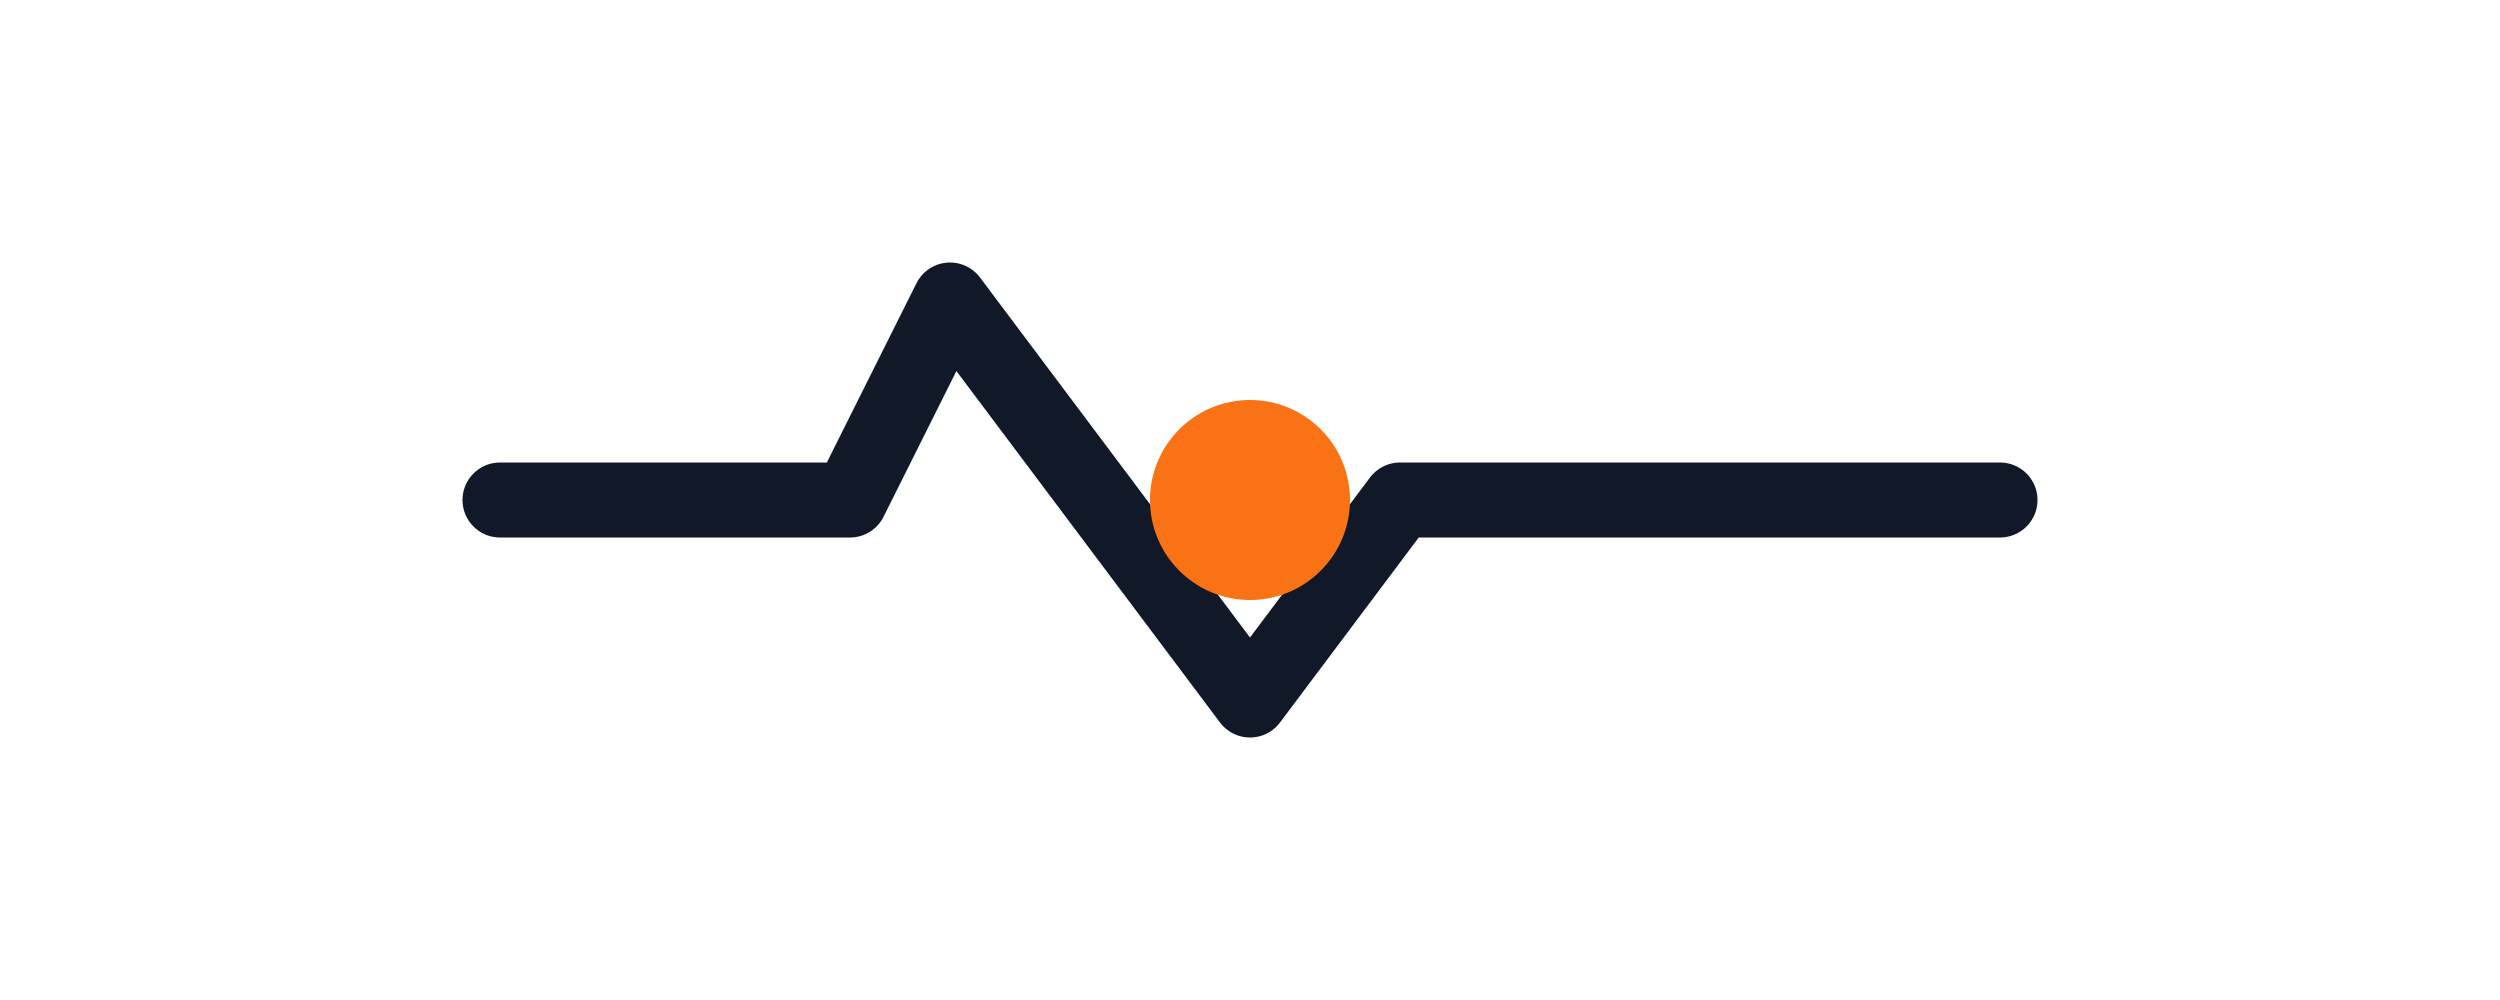
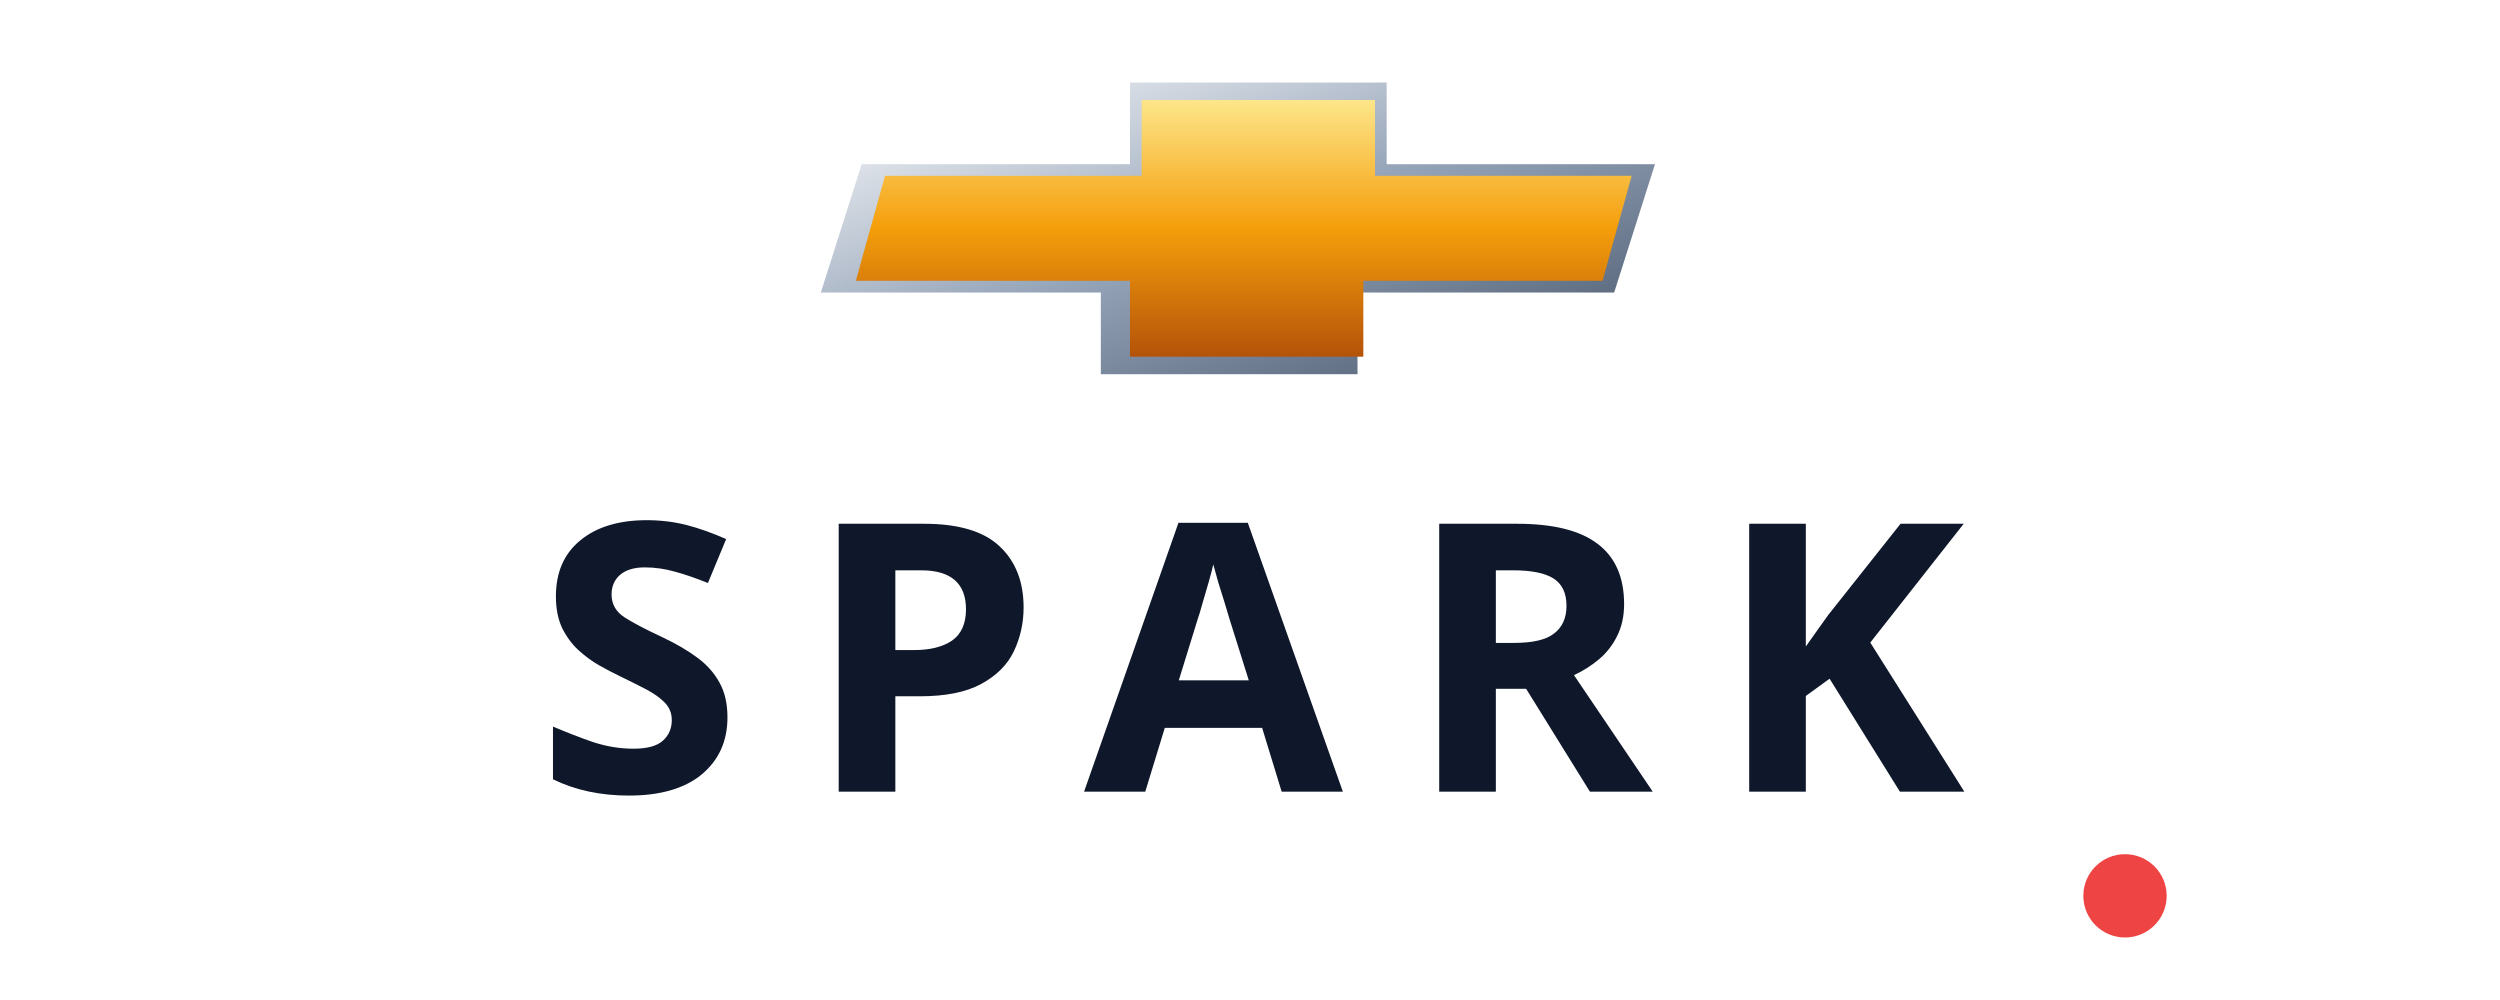
- <svg xmlns="http://www.w3.org/2000/svg" viewBox="0 0 100 40" fill="none">
-   <path d="M20 20h14l4-8 12 16 6-8h24" stroke="#111827" stroke-width="3" stroke-linecap="round" stroke-linejoin="round" />
-   <circle cx="50" cy="20" r="4" fill="#F97316" />
+ <svg xmlns="http://www.w3.org/2000/svg" viewBox="0 0 120 48" fill="none">
+   <defs>
+     <linearGradient id="spkGold" x1="0" y1="0" x2="0" y2="1">
+       <stop offset="0%" stop-color="#FDE68A" />
+       <stop offset="50%" stop-color="#F59E0B" />
+       <stop offset="100%" stop-color="#B45309" />
+     </linearGradient>
+     <linearGradient id="spkChrome" x1="0" y1="0" x2="1" y2="1">
+       <stop offset="0%" stop-color="#FFFFFF" />
+       <stop offset="50%" stop-color="#94A3B8" />
+       <stop offset="100%" stop-color="#475569" />
+     </linearGradient>
+   </defs>
+   <g transform="translate(38, 2) scale(0.28)">
+     <path d="M12 21h46V7h44v14h46l-7 22H97v14H53V43H5l7-22z" fill="url(#spkChrome)" />
+     <path d="M16 23h44V10h40v13h44l-5 18H98v13H58V41H11l5-18z" fill="url(#spkGold)" />
+   </g>
+   <text x="60" y="38" text-anchor="middle" font-family="'Montserrat', 'Arial Black', sans-serif" font-weight="900" font-size="18" letter-spacing="3" fill="#0F172A">SPARK</text>
+   <path d="M18 43h84" stroke="url(#spkGold)" stroke-width="2" stroke-linecap="round" />
+   <circle cx="102" cy="43" r="2" fill="#EF4444" />
</svg>
